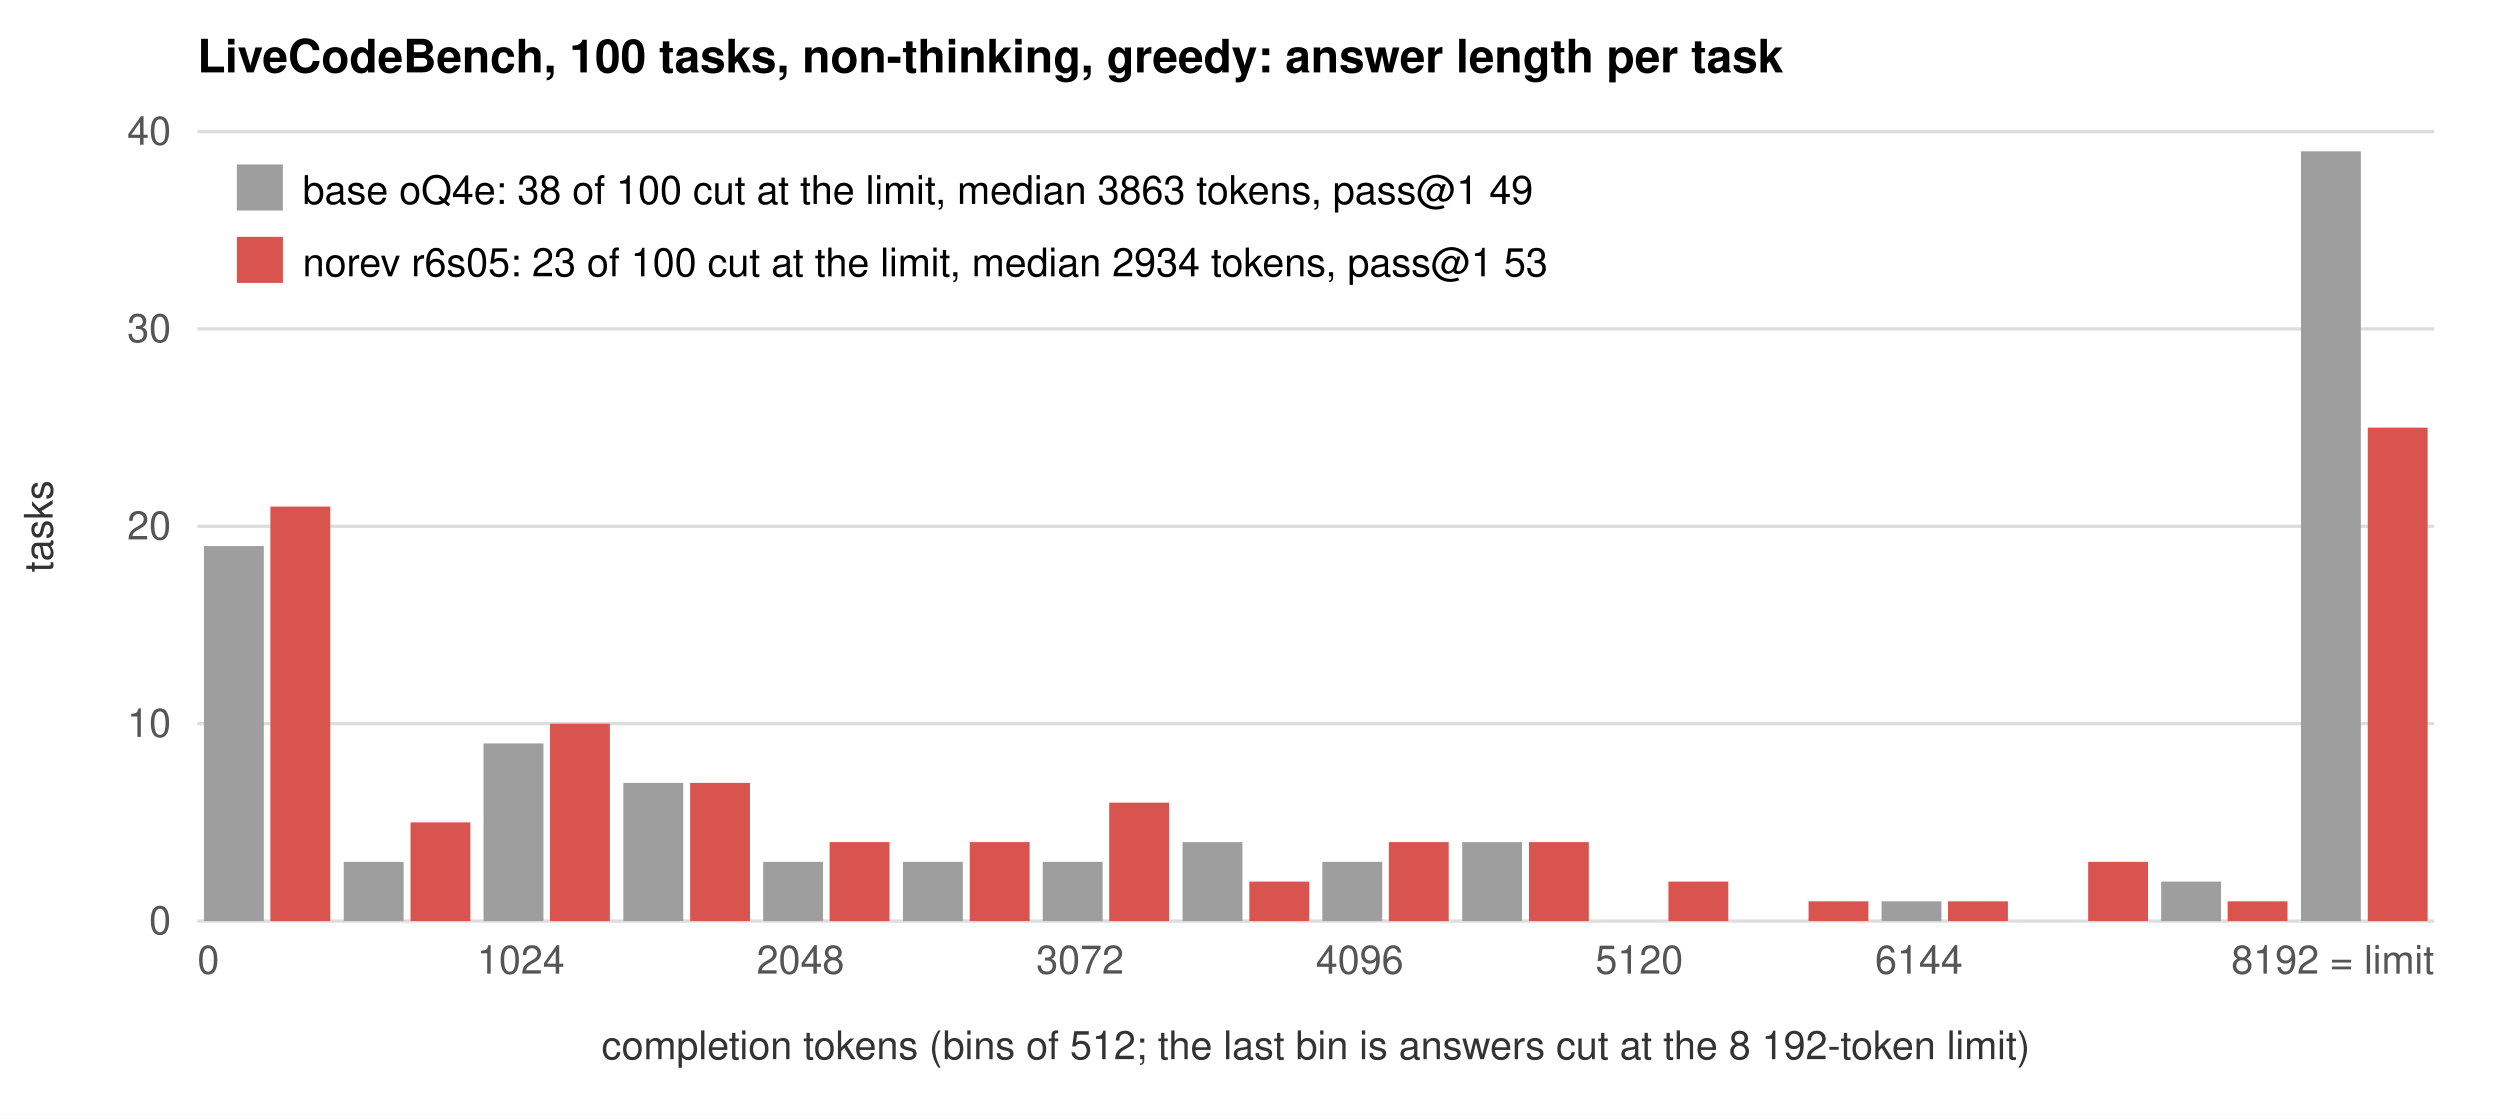
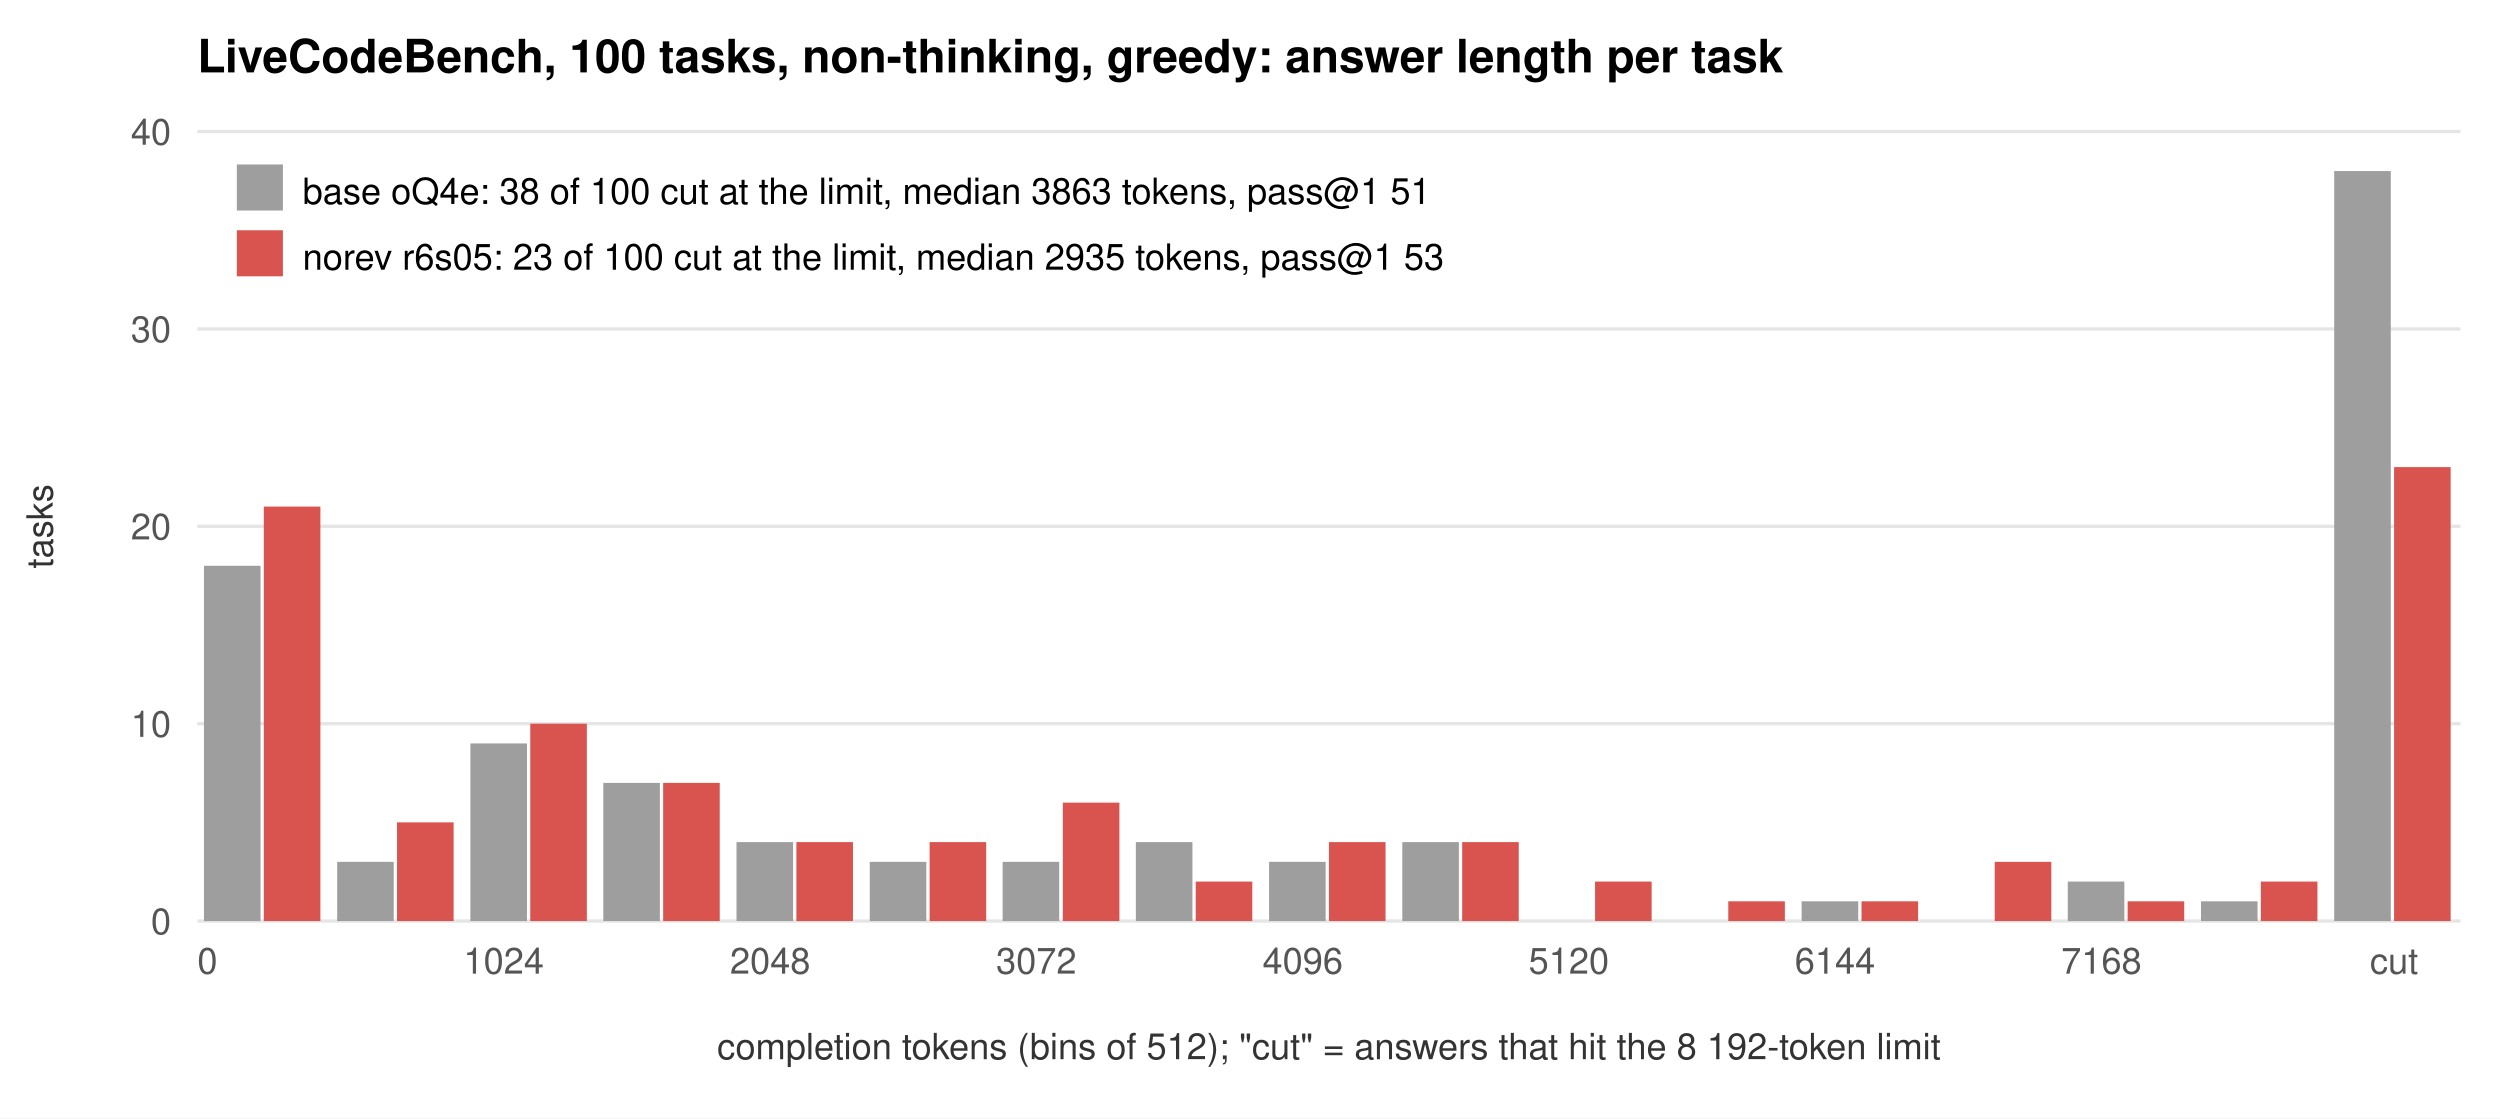
- <svg xmlns="http://www.w3.org/2000/svg" width="760" height="340" viewBox="0 0 760 340" font-family="Helvetica, Arial, sans-serif" font-size="12">
+ <svg xmlns="http://www.w3.org/2000/svg" width="760" height="340" viewBox="0 0 760 340" font-family="Helvetica, Arial, sans-serif" font-size="11">
  <rect width="760" height="340" fill="white" />
  <text x="60" y="22" font-size="14" font-weight="bold">LiveCodeBench, 100 tasks, non-thinking, greedy: answer length per task</text>
-   <line x1="60" y1="280.0" x2="740" y2="280.0" stroke="#ddd" />
+   <line x1="60" y1="280.0" x2="748" y2="280.0" stroke="#e5e5e5" />
  <text x="52" y="284.0" text-anchor="end" fill="#555">0</text>
-   <line x1="60" y1="220.0" x2="740" y2="220.0" stroke="#ddd" />
+   <line x1="60" y1="220.0" x2="748" y2="220.0" stroke="#e5e5e5" />
  <text x="52" y="224.0" text-anchor="end" fill="#555">10</text>
-   <line x1="60" y1="160.0" x2="740" y2="160.0" stroke="#ddd" />
+   <line x1="60" y1="160.0" x2="748" y2="160.0" stroke="#e5e5e5" />
  <text x="52" y="164.0" text-anchor="end" fill="#555">20</text>
-   <line x1="60" y1="100.0" x2="740" y2="100.0" stroke="#ddd" />
+   <line x1="60" y1="100.0" x2="748" y2="100.0" stroke="#e5e5e5" />
  <text x="52" y="104.0" text-anchor="end" fill="#555">30</text>
-   <line x1="60" y1="40.0" x2="740" y2="40.0" stroke="#ddd" />
+   <line x1="60" y1="40.0" x2="748" y2="40.0" stroke="#e5e5e5" />
  <text x="52" y="44.0" text-anchor="end" fill="#555">40</text>
-   <rect x="62.0" y="166.0" width="18.2" height="114.0" fill="#9e9e9e" />
-   <rect x="82.2" y="154.0" width="18.2" height="126.0" fill="#d9534f" />
+   <rect x="62.0" y="172.0" width="17.2" height="108.0" fill="#9e9e9e" />
+   <rect x="80.2" y="154.0" width="17.2" height="126.0" fill="#d9534f" />
  <text x="60.0" y="296" fill="#555">0</text>
-   <rect x="104.5" y="262.0" width="18.2" height="18.0" fill="#9e9e9e" />
-   <rect x="124.8" y="250.0" width="18.2" height="30.0" fill="#d9534f" />
-   <rect x="147.0" y="226.0" width="18.2" height="54.0" fill="#9e9e9e" />
-   <rect x="167.2" y="220.0" width="18.2" height="60.0" fill="#d9534f" />
-   <text x="145.0" y="296" fill="#555">1024</text>
-   <rect x="189.5" y="238.0" width="18.2" height="42.0" fill="#9e9e9e" />
-   <rect x="209.8" y="238.0" width="18.2" height="42.0" fill="#d9534f" />
-   <rect x="232.0" y="262.0" width="18.2" height="18.0" fill="#9e9e9e" />
-   <rect x="252.2" y="256.0" width="18.2" height="24.0" fill="#d9534f" />
-   <text x="230.0" y="296" fill="#555">2048</text>
-   <rect x="274.5" y="262.0" width="18.2" height="18.0" fill="#9e9e9e" />
-   <rect x="294.8" y="256.0" width="18.2" height="24.0" fill="#d9534f" />
-   <rect x="317.0" y="262.0" width="18.2" height="18.0" fill="#9e9e9e" />
-   <rect x="337.2" y="244.0" width="18.2" height="36.0" fill="#d9534f" />
-   <text x="315.0" y="296" fill="#555">3072</text>
-   <rect x="359.5" y="256.0" width="18.2" height="24.0" fill="#9e9e9e" />
-   <rect x="379.8" y="268.0" width="18.2" height="12.0" fill="#d9534f" />
-   <rect x="402.0" y="262.0" width="18.2" height="18.0" fill="#9e9e9e" />
-   <rect x="422.2" y="256.0" width="18.2" height="24.0" fill="#d9534f" />
-   <text x="400.0" y="296" fill="#555">4096</text>
-   <rect x="444.5" y="256.0" width="18.2" height="24.0" fill="#9e9e9e" />
-   <rect x="464.8" y="256.0" width="18.2" height="24.0" fill="#d9534f" />
-   <rect x="487.0" y="280.0" width="18.2" height="0.0" fill="#9e9e9e" />
-   <rect x="507.2" y="268.0" width="18.2" height="12.0" fill="#d9534f" />
-   <text x="485.0" y="296" fill="#555">5120</text>
-   <rect x="529.5" y="280.0" width="18.2" height="0.0" fill="#9e9e9e" />
-   <rect x="549.8" y="274.0" width="18.2" height="6.0" fill="#d9534f" />
-   <rect x="572.0" y="274.0" width="18.2" height="6.0" fill="#9e9e9e" />
-   <rect x="592.2" y="274.0" width="18.2" height="6.0" fill="#d9534f" />
-   <text x="570.0" y="296" fill="#555">6144</text>
-   <rect x="614.5" y="280.0" width="18.2" height="0.0" fill="#9e9e9e" />
-   <rect x="634.8" y="262.0" width="18.2" height="18.0" fill="#d9534f" />
-   <rect x="657.0" y="268.0" width="18.2" height="12.0" fill="#9e9e9e" />
-   <rect x="677.2" y="274.0" width="18.2" height="6.0" fill="#d9534f" />
-   <rect x="699.5" y="46.0" width="18.2" height="234.0" fill="#9e9e9e" />
-   <rect x="719.8" y="130.0" width="18.2" height="150.0" fill="#d9534f" />
-   <text x="740.0" y="296" text-anchor="end" fill="#555">8192 = limit</text>
-   <text x="400.0" y="322" text-anchor="middle" fill="#333">completion tokens (bins of 512; the last bin is answers cut at the 8 192-token limit)</text>
+   <rect x="102.5" y="262.0" width="17.2" height="18.0" fill="#9e9e9e" />
+   <rect x="120.7" y="250.0" width="17.2" height="30.0" fill="#d9534f" />
+   <rect x="143.0" y="226.0" width="17.2" height="54.0" fill="#9e9e9e" />
+   <rect x="161.2" y="220.0" width="17.2" height="60.0" fill="#d9534f" />
+   <text x="140.9" y="296" fill="#555">1024</text>
+   <rect x="183.4" y="238.0" width="17.2" height="42.0" fill="#9e9e9e" />
+   <rect x="201.6" y="238.0" width="17.2" height="42.0" fill="#d9534f" />
+   <rect x="223.9" y="256.0" width="17.2" height="24.0" fill="#9e9e9e" />
+   <rect x="242.1" y="256.0" width="17.2" height="24.0" fill="#d9534f" />
+   <text x="221.9" y="296" fill="#555">2048</text>
+   <rect x="264.4" y="262.0" width="17.2" height="18.0" fill="#9e9e9e" />
+   <rect x="282.6" y="256.0" width="17.2" height="24.0" fill="#d9534f" />
+   <rect x="304.8" y="262.0" width="17.2" height="18.0" fill="#9e9e9e" />
+   <rect x="323.1" y="244.0" width="17.2" height="36.0" fill="#d9534f" />
+   <text x="302.8" y="296" fill="#555">3072</text>
+   <rect x="345.3" y="256.0" width="17.2" height="24.0" fill="#9e9e9e" />
+   <rect x="363.5" y="268.0" width="17.2" height="12.0" fill="#d9534f" />
+   <rect x="385.8" y="262.0" width="17.2" height="18.0" fill="#9e9e9e" />
+   <rect x="404.0" y="256.0" width="17.2" height="24.0" fill="#d9534f" />
+   <text x="383.8" y="296" fill="#555">4096</text>
+   <rect x="426.3" y="256.0" width="17.2" height="24.0" fill="#9e9e9e" />
+   <rect x="444.5" y="256.0" width="17.2" height="24.0" fill="#d9534f" />
+   <rect x="466.7" y="280.0" width="17.2" height="0.0" fill="#9e9e9e" />
+   <rect x="484.9" y="268.0" width="17.2" height="12.0" fill="#d9534f" />
+   <text x="464.7" y="296" fill="#555">5120</text>
+   <rect x="507.2" y="280.0" width="17.2" height="0.0" fill="#9e9e9e" />
+   <rect x="525.4" y="274.0" width="17.2" height="6.0" fill="#d9534f" />
+   <rect x="547.7" y="274.0" width="17.2" height="6.0" fill="#9e9e9e" />
+   <rect x="565.9" y="274.0" width="17.2" height="6.0" fill="#d9534f" />
+   <text x="545.6" y="296" fill="#555">6144</text>
+   <rect x="588.1" y="280.0" width="17.2" height="0.0" fill="#9e9e9e" />
+   <rect x="606.4" y="262.0" width="17.2" height="18.0" fill="#d9534f" />
+   <rect x="628.6" y="268.0" width="17.2" height="12.0" fill="#9e9e9e" />
+   <rect x="646.8" y="274.0" width="17.2" height="6.0" fill="#d9534f" />
+   <text x="626.6" y="296" fill="#555">7168</text>
+   <rect x="669.1" y="274.0" width="17.2" height="6.0" fill="#9e9e9e" />
+   <rect x="687.3" y="268.0" width="17.2" height="12.0" fill="#d9534f" />
+   <rect x="709.6" y="52.0" width="17.2" height="228.0" fill="#9e9e9e" />
+   <rect x="727.8" y="142.0" width="17.2" height="138.0" fill="#d9534f" />
+   <text x="727.8" y="296" text-anchor="middle" fill="#555">cut</text>
+   <text x="404.0" y="322" text-anchor="middle" fill="#333">completion tokens (bins of 512); "cut" = answers that hit the 8 192-token limit</text>
  <text x="16" y="160.0" transform="rotate(-90 16 160.0)" text-anchor="middle" fill="#333">tasks</text>
  <rect x="72" y="50" width="14" height="14" fill="#9e9e9e" />
-   <text x="92" y="62">base oQ4e: 38 of 100 cut at the limit, median 3863 tokens, pass@1 49</text>
-   <rect x="72" y="72" width="14" height="14" fill="#d9534f" />
-   <text x="92" y="84">norev r6s05: 23 of 100 cut at the limit, median 2934 tokens, pass@1 53</text>
+   <text x="92" y="62">base oQ4e: 38 of 100 cut at the limit, median 3863 tokens, pass@1 51</text>
+   <rect x="72" y="70" width="14" height="14" fill="#d9534f" />
+   <text x="92" y="82">norev r6s05: 23 of 100 cut at the limit, median 2935 tokens, pass@1 53</text>
</svg>
